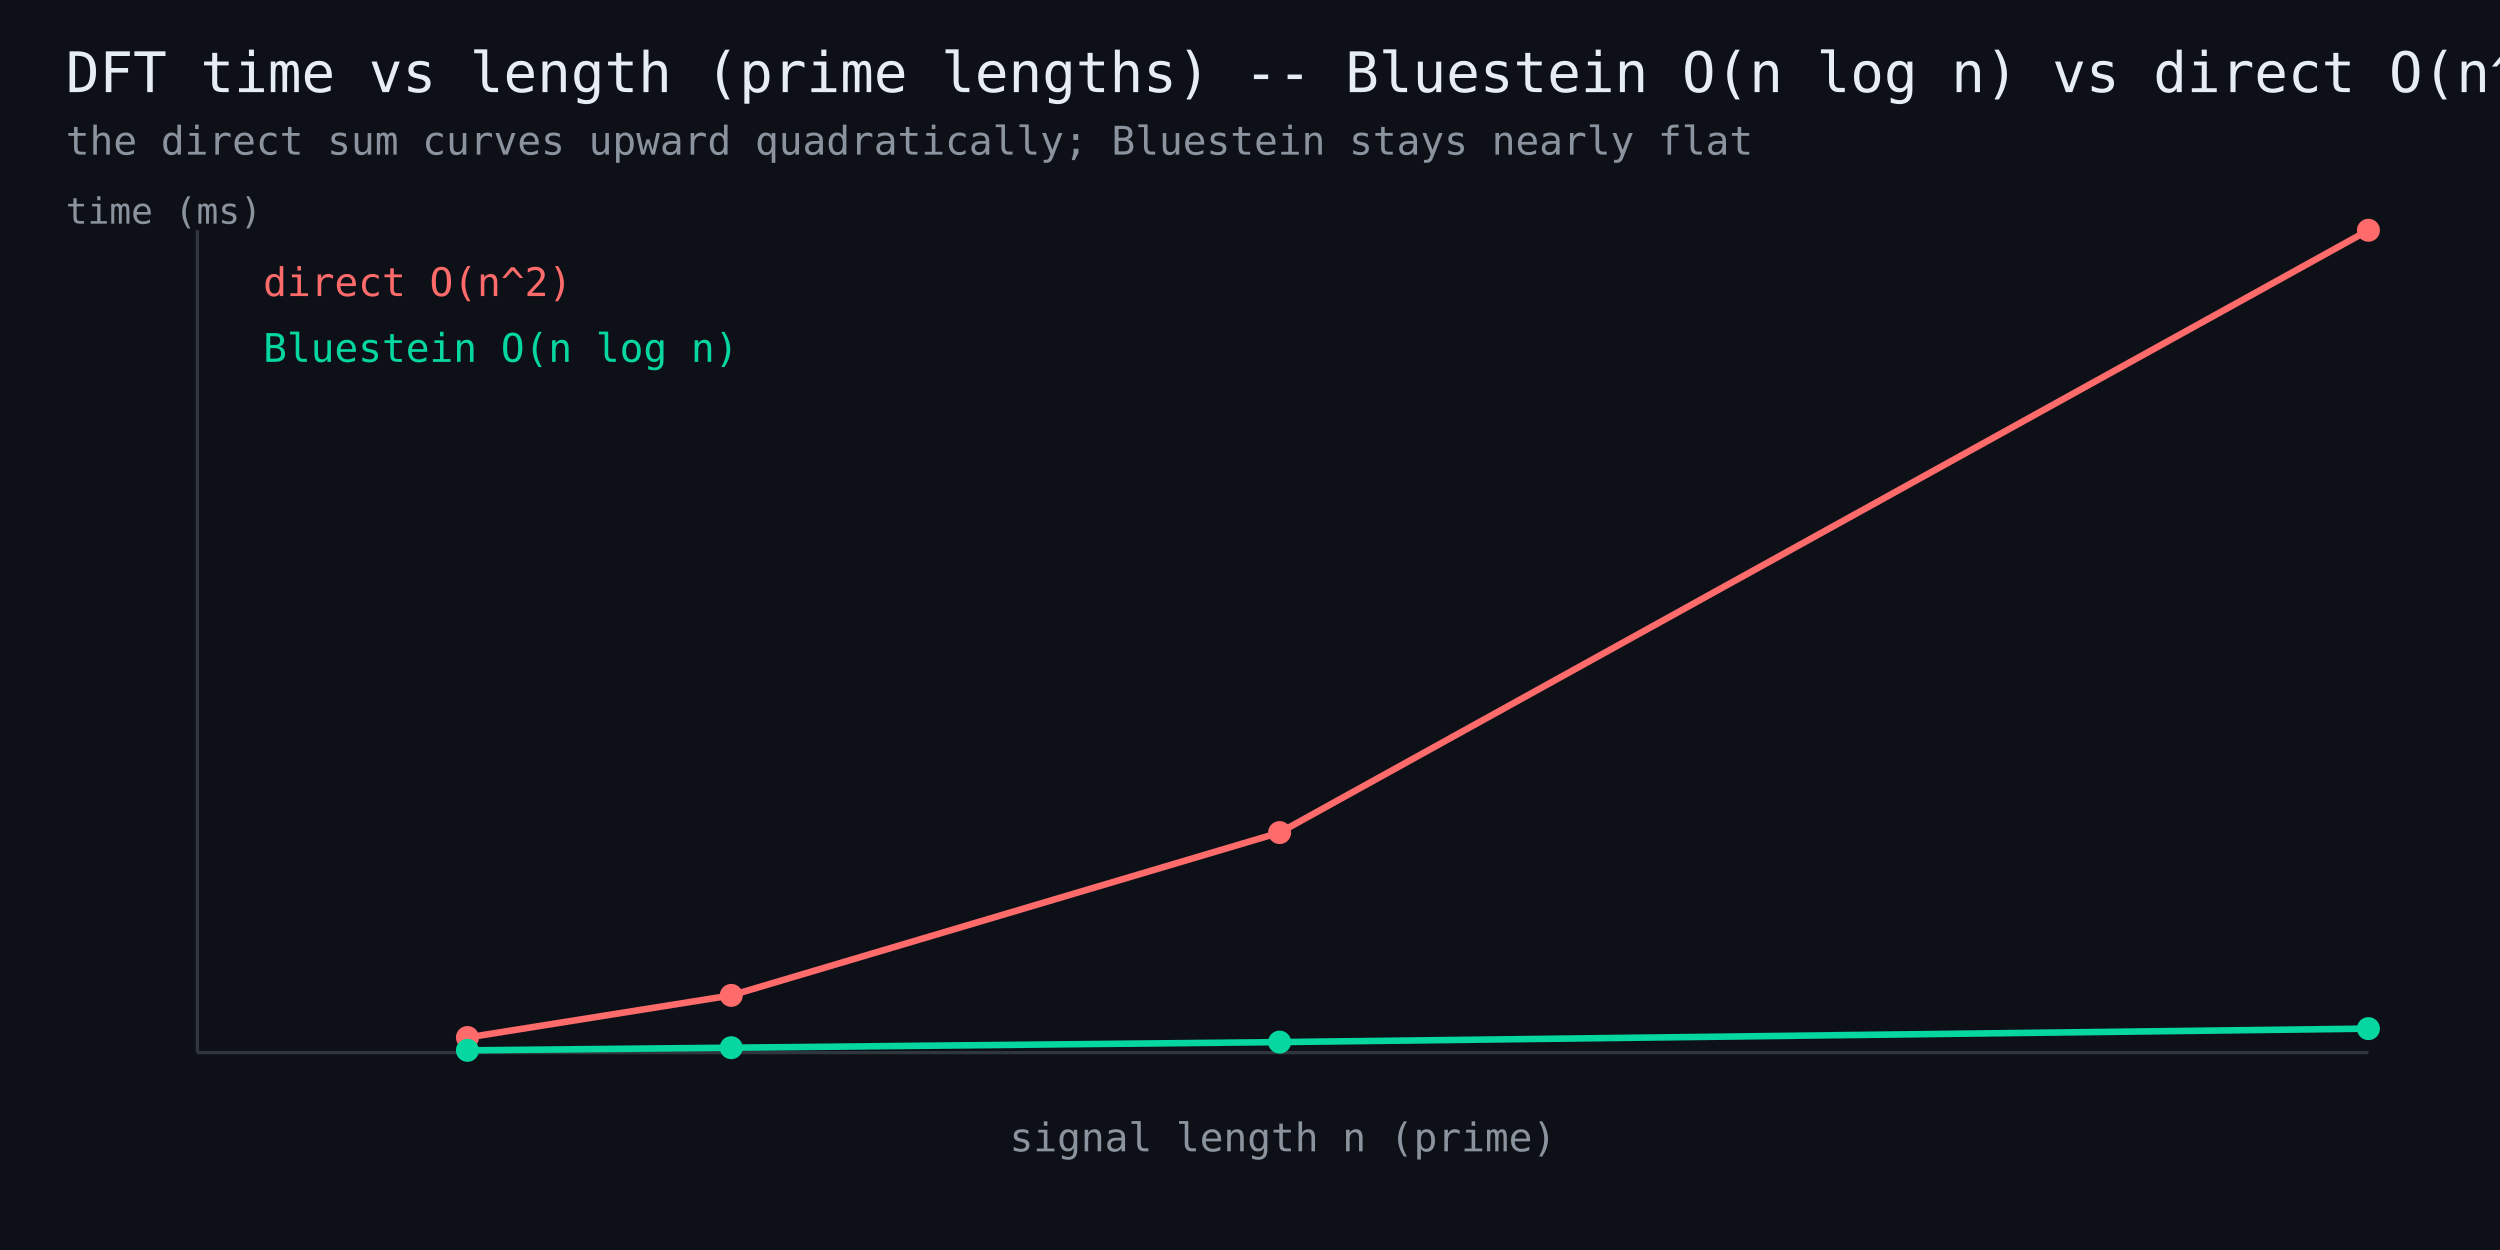
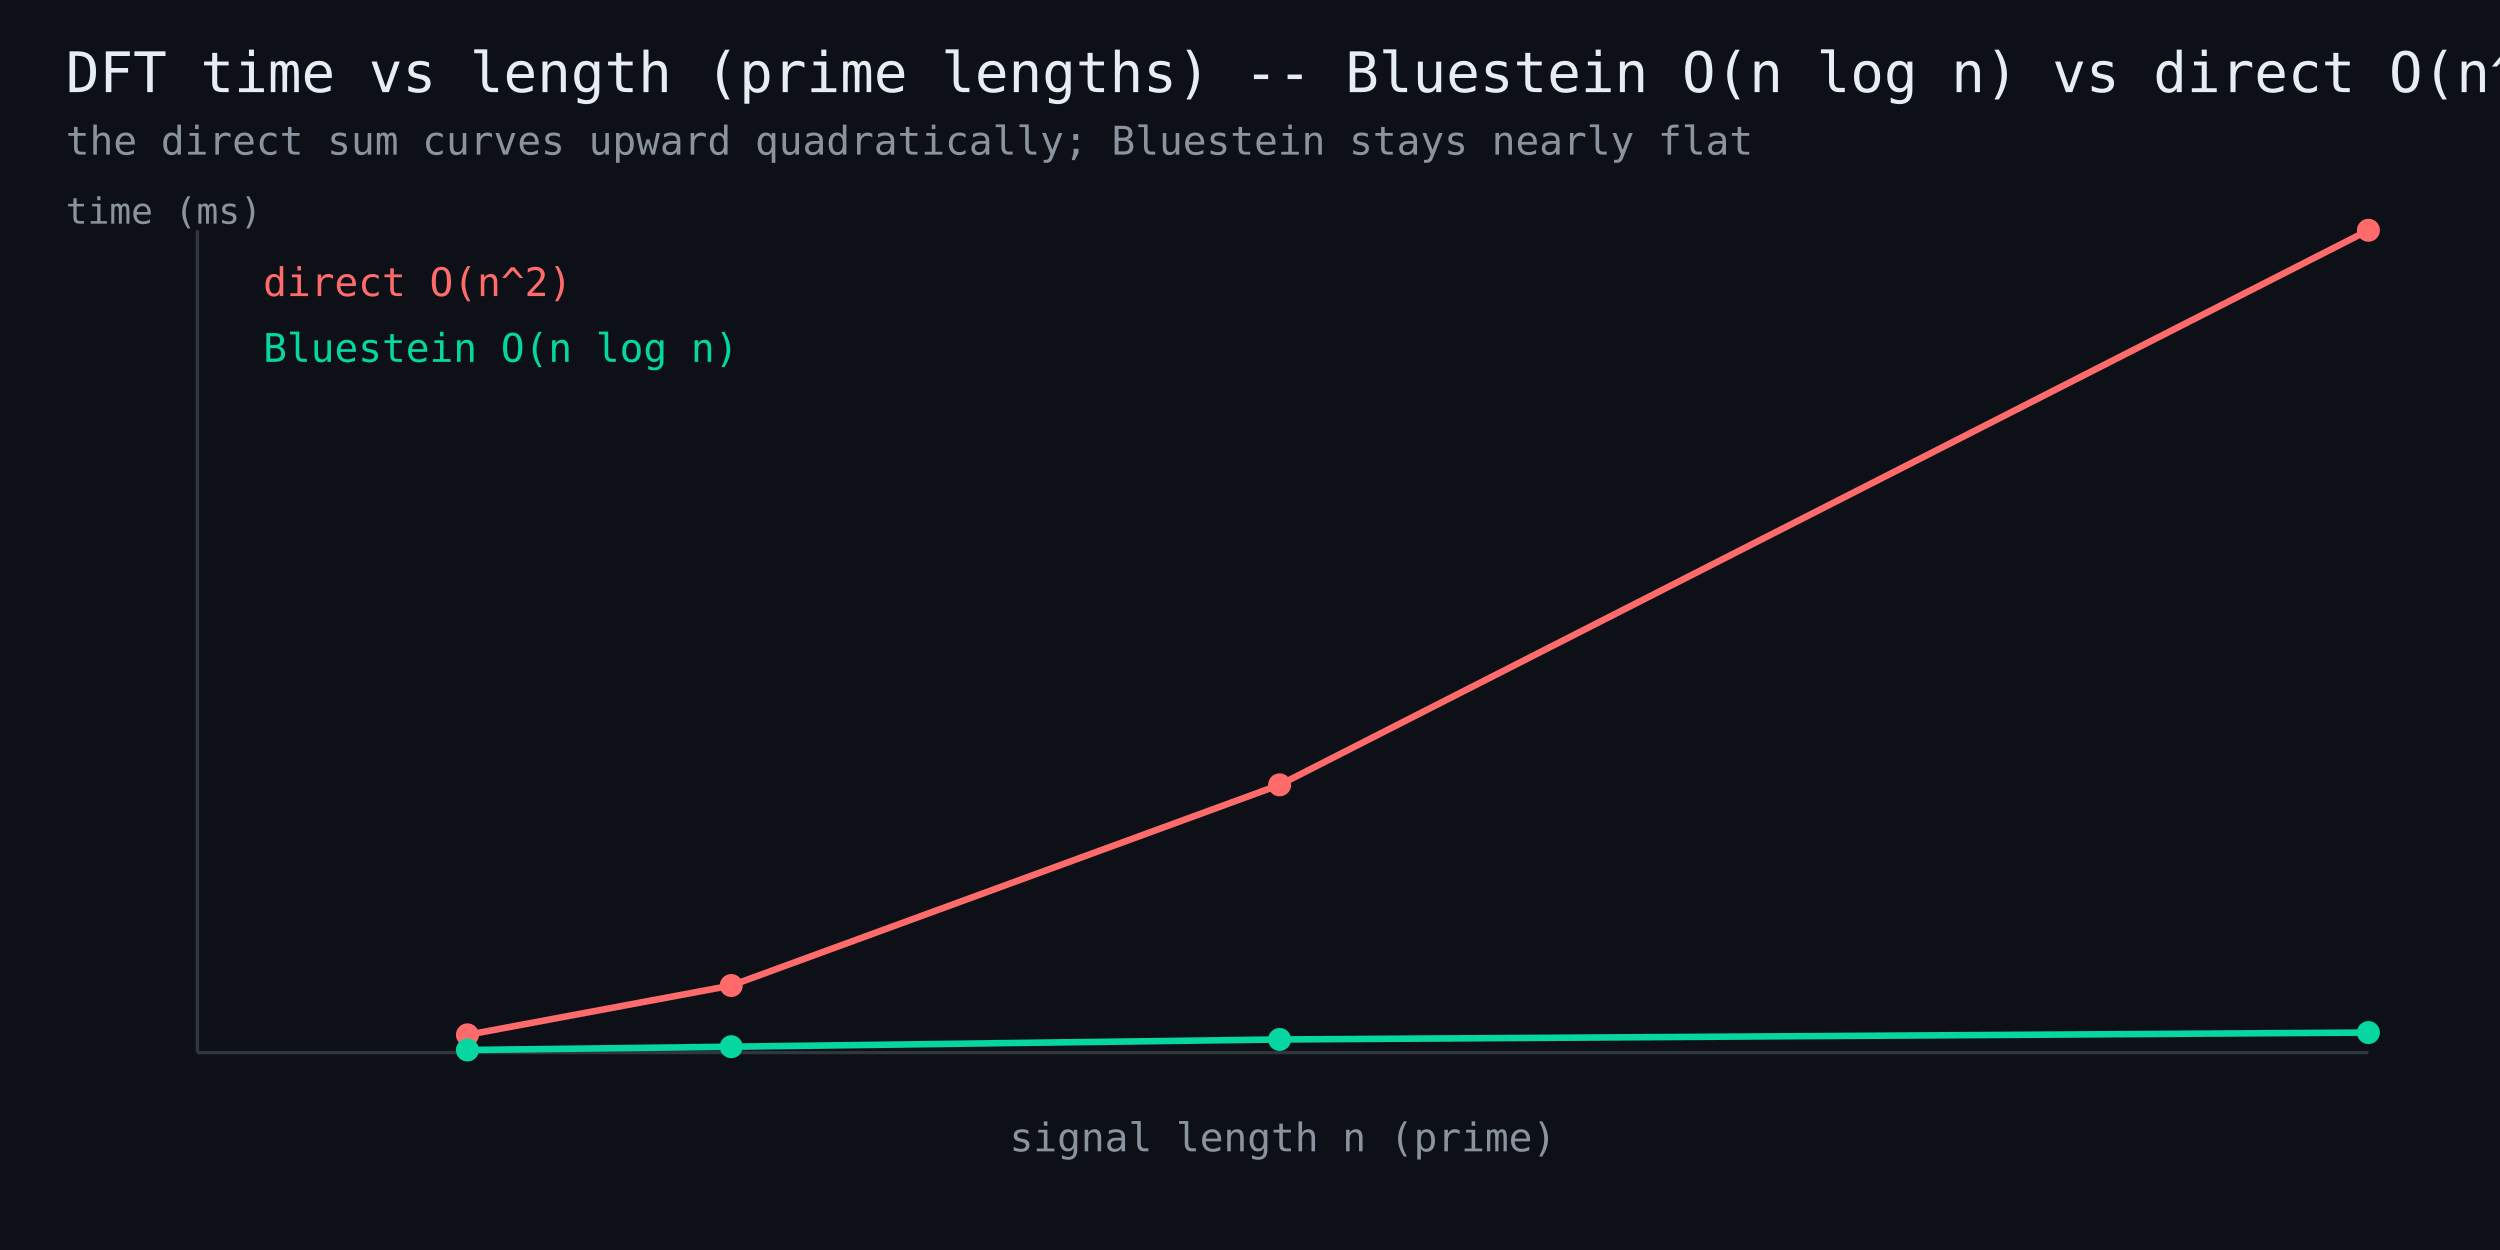
<svg xmlns="http://www.w3.org/2000/svg" width="760" height="380" viewBox="0 0 760 380" font-family="monospace">
  <rect width="760" height="380" fill="#0d1117" />
  <text x="20" y="28" fill="#e6edf3" font-size="17">DFT time vs length (prime lengths) -- Bluestein O(n log n) vs direct O(n^2)</text>
  <text x="20" y="47" fill="#8b949e" font-size="12">the direct sum curves upward quadratically; Bluestein stays nearly flat</text>
  <line x1="60" y1="320" x2="720" y2="320" stroke="#30363d" stroke-width="1" />
  <line x1="60" y1="320" x2="60" y2="70" stroke="#30363d" stroke-width="1" />
-   <polyline points="142.1,315.4 222.3,302.6 389.0,253.1 720.0,70.0" fill="none" stroke="#ff6b6b" stroke-width="2" />
-   <circle cx="142.1" cy="315.4" r="3.5" fill="#ff6b6b" />
-   <circle cx="222.3" cy="302.6" r="3.5" fill="#ff6b6b" />
-   <circle cx="389.0" cy="253.1" r="3.5" fill="#ff6b6b" />
+   <polyline points="142.1,314.6 222.3,299.6 389.0,238.6 720.0,70.0" fill="none" stroke="#ff6b6b" stroke-width="2" />
+   <circle cx="142.1" cy="314.6" r="3.5" fill="#ff6b6b" />
+   <circle cx="222.3" cy="299.6" r="3.5" fill="#ff6b6b" />
+   <circle cx="389.0" cy="238.6" r="3.5" fill="#ff6b6b" />
  <circle cx="720.0" cy="70.0" r="3.5" fill="#ff6b6b" />
  <text x="80" y="90" fill="#ff6b6b" font-size="12">direct O(n^2)</text>
-   <polyline points="142.1,319.3 222.3,318.5 389.0,316.8 720.0,312.7" fill="none" stroke="#06d6a0" stroke-width="2" />
-   <circle cx="142.1" cy="319.3" r="3.5" fill="#06d6a0" />
-   <circle cx="222.3" cy="318.5" r="3.5" fill="#06d6a0" />
-   <circle cx="389.0" cy="316.8" r="3.5" fill="#06d6a0" />
-   <circle cx="720.0" cy="312.7" r="3.5" fill="#06d6a0" />
+   <polyline points="142.1,319.2 222.3,318.2 389.0,316.0 720.0,313.9" fill="none" stroke="#06d6a0" stroke-width="2" />
+   <circle cx="142.1" cy="319.2" r="3.5" fill="#06d6a0" />
+   <circle cx="222.3" cy="318.2" r="3.5" fill="#06d6a0" />
+   <circle cx="389.0" cy="316.0" r="3.5" fill="#06d6a0" />
+   <circle cx="720.0" cy="313.9" r="3.5" fill="#06d6a0" />
  <text x="80" y="110" fill="#06d6a0" font-size="12">Bluestein O(n log n)</text>
  <text x="390" y="350" fill="#8b949e" font-size="12" text-anchor="middle">signal length n (prime)</text>
  <text x="20" y="68" fill="#8b949e" font-size="11">time (ms)</text>
</svg>
